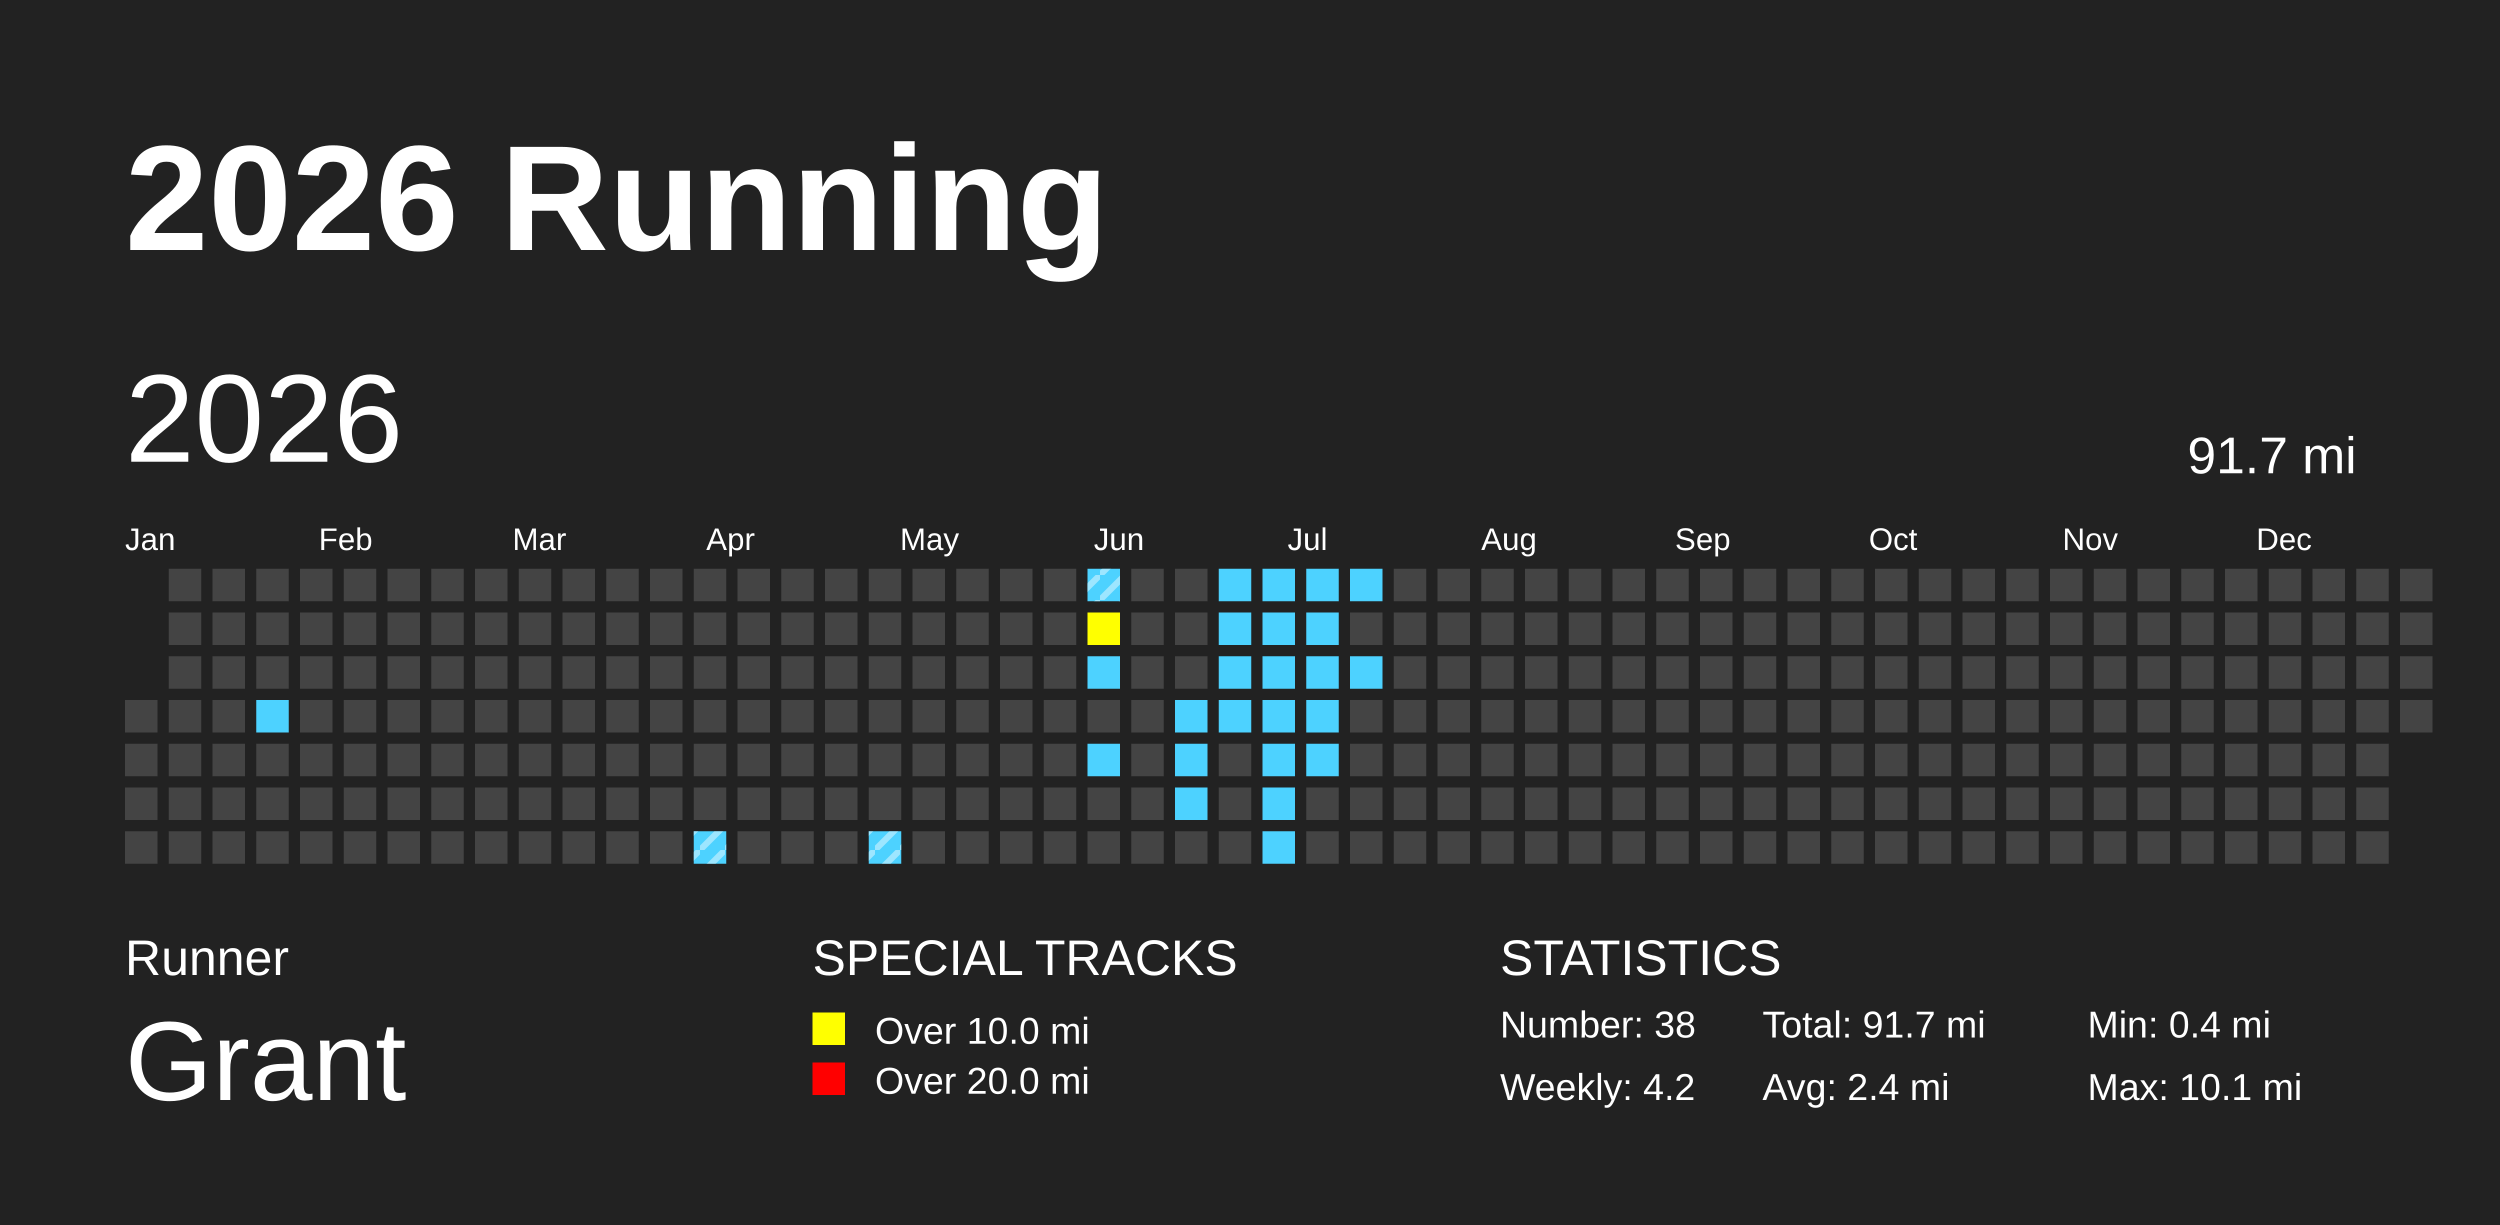
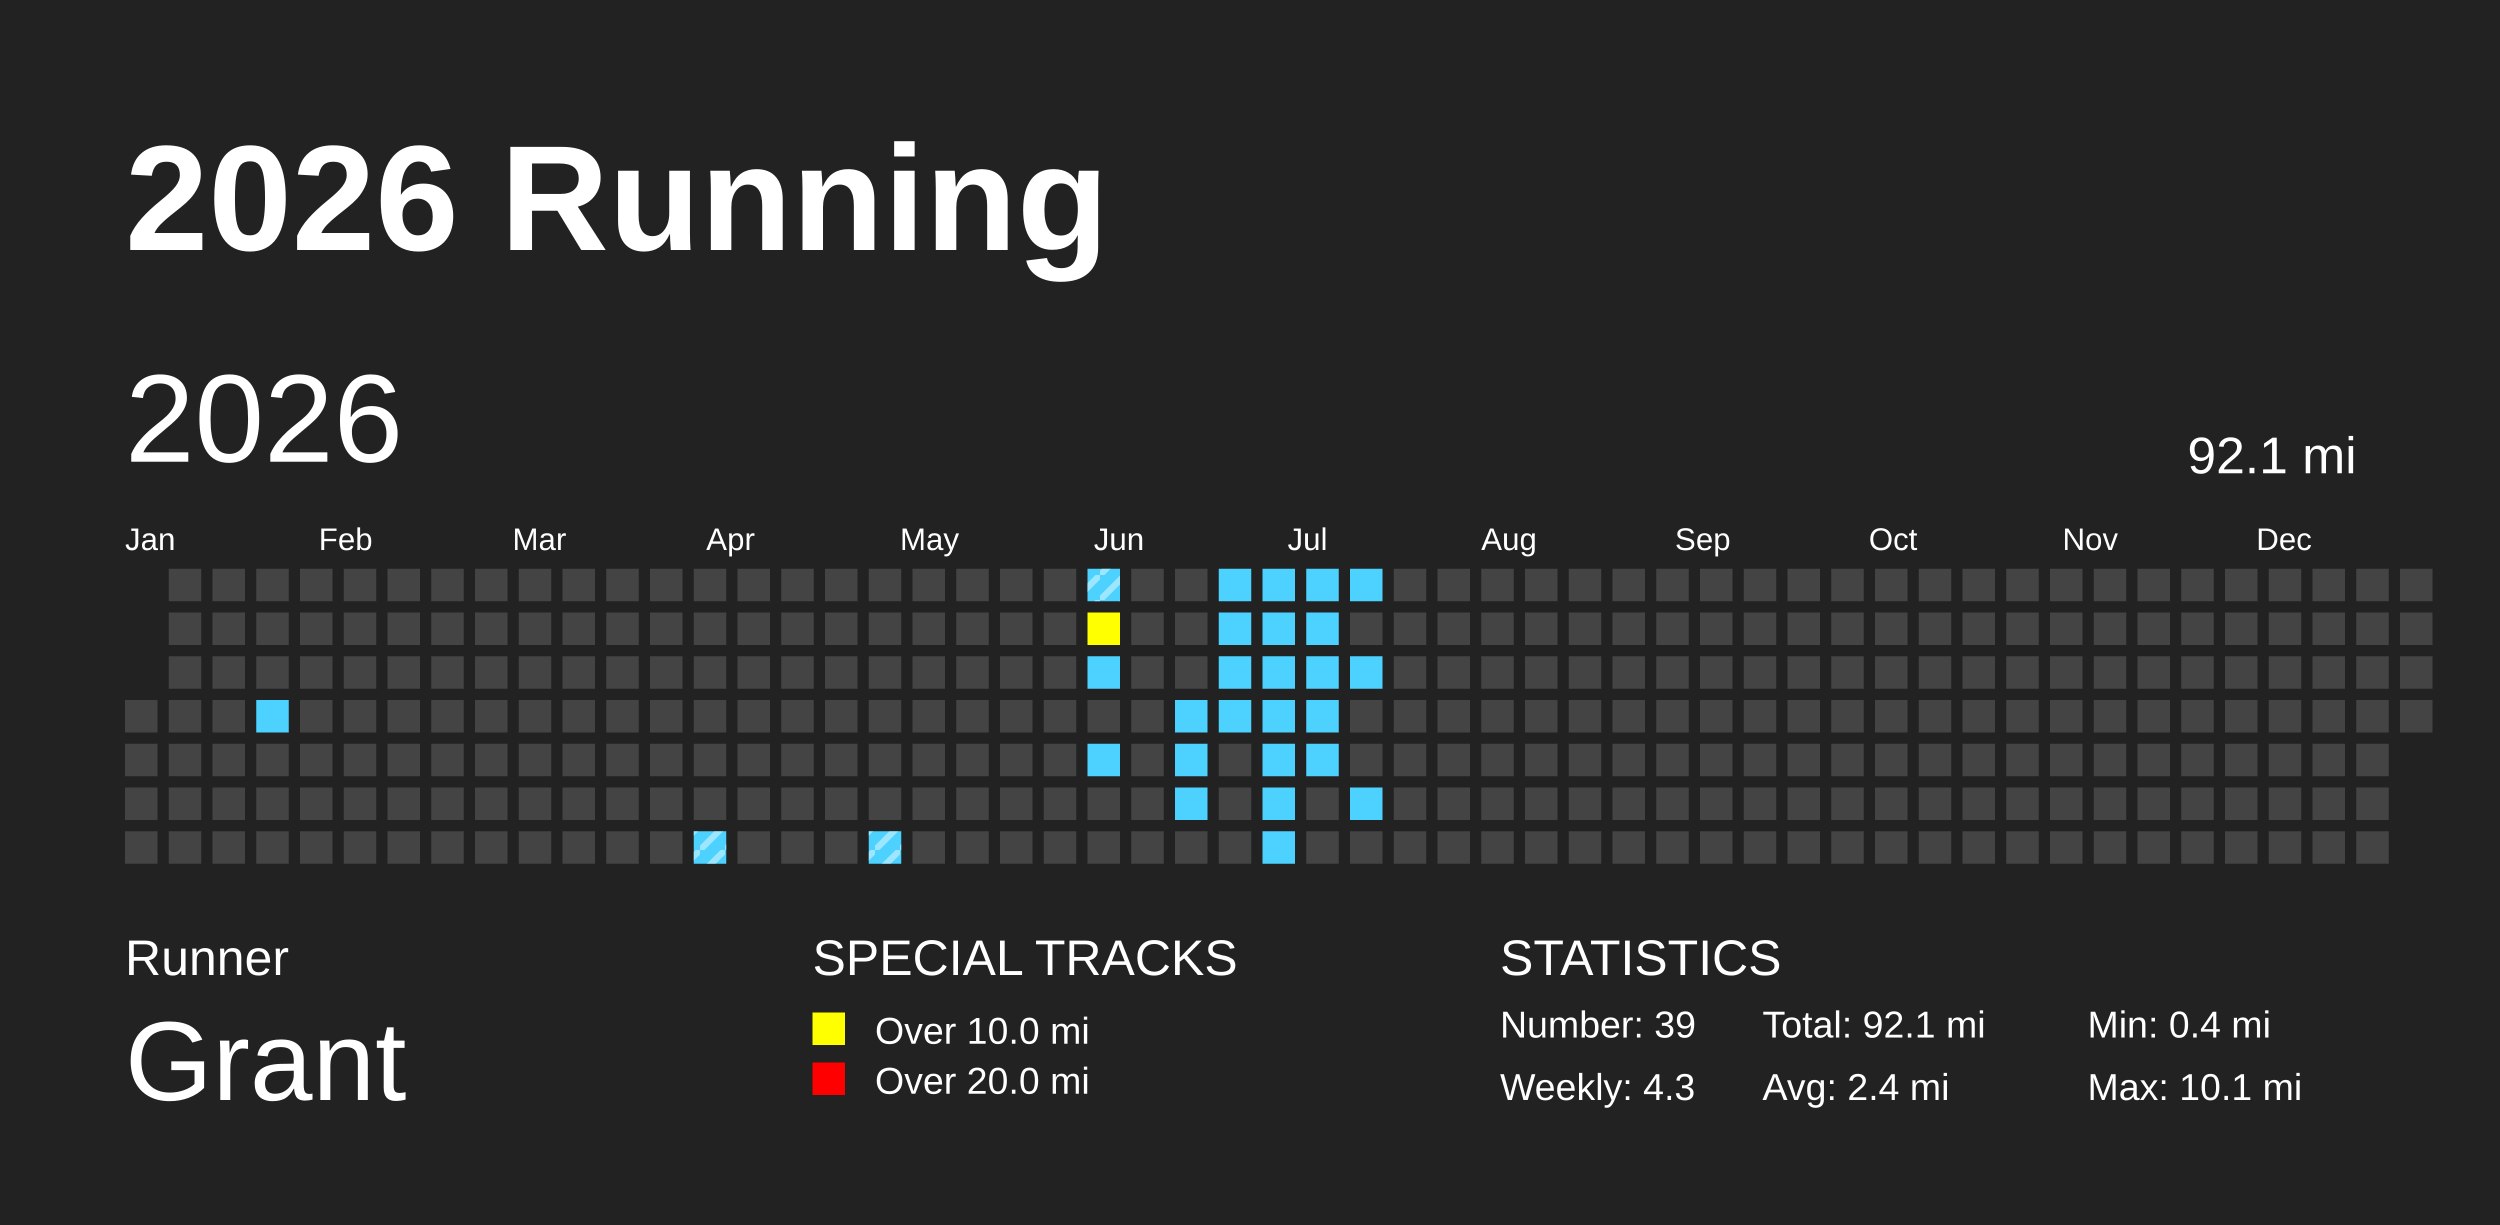
<svg xmlns="http://www.w3.org/2000/svg" baseProfile="full" height="98mm" version="1.1" viewBox="0,0,200,98" width="200mm">
  <defs>
    <pattern height="2" id="indoor-stripe" patternUnits="userSpaceOnUse" width="2">
      <line stroke="white" stroke-opacity="0.45" stroke-width="0.5" x1="0" x2="2" y1="2" y2="0" />
    </pattern>
  </defs>
  <rect fill="#222222" height="98" width="200" x="0" y="0" />
  <text fill="#FFFFFF" style="font-size:12px; font-family:Arial; font-weight:bold;" x="10" y="20">2026 Running</text>
  <text fill="#FFFFFF" style="font-size:4px; font-family:Arial" x="10" y="78">Runner</text>
  <text fill="#FFFFFF" style="font-size:9px; font-family:Arial" x="10" y="88">Grant</text>
  <text fill="#FFFFFF" style="font-size:4px; font-family:Arial" x="65" y="78">SPECIAL TRACKS</text>
  <rect fill="yellow" height="2.6" width="2.6" x="65" y="81" />
  <text fill="#FFFFFF" style="font-size:3px; font-family:Arial" x="70" y="83.5">Over 10.0 mi</text>
  <rect fill="red" height="2.6" width="2.6" x="65" y="85" />
  <text fill="#FFFFFF" style="font-size:3px; font-family:Arial" x="70" y="87.5">Over 20.0 mi</text>
  <text fill="#FFFFFF" style="font-size:4px; font-family:Arial" x="120" y="78">STATISTICS</text>
-   <text fill="#FFFFFF" style="font-size:3px; font-family:Arial" x="120" y="83">Number: 38</text>
-   <text fill="#FFFFFF" style="font-size:3px; font-family:Arial" x="120" y="88">Weekly: 4.2</text>
-   <text fill="#FFFFFF" style="font-size:3px; font-family:Arial" x="141" y="83">Total: 91.7 mi</text>
+   <text fill="#FFFFFF" style="font-size:3px; font-family:Arial" x="120" y="83">Number: 39</text>
+   <text fill="#FFFFFF" style="font-size:3px; font-family:Arial" x="120" y="88">Weekly: 4.3</text>
+   <text fill="#FFFFFF" style="font-size:3px; font-family:Arial" x="141" y="83">Total: 92.1 mi</text>
  <text fill="#FFFFFF" style="font-size:3px; font-family:Arial" x="141" y="88">Avg: 2.4 mi</text>
  <text fill="#FFFFFF" style="font-size:3px; font-family:Arial" x="167" y="83">Min: 0.4 mi</text>
  <text fill="#FFFFFF" style="font-size:3px; font-family:Arial" x="167" y="88">Max: 10.1 mi</text>
  <text dominant-baseline="hanging" fill="#FFFFFF" style="font-size:10.0px; font-family:Arial;" x="10" y="30">2026</text>
-   <text dominant-baseline="hanging" fill="#FFFFFF" style="font-size:4.125px; font-family:Arial;" x="175" y="35">91.7 mi</text>
+   <text dominant-baseline="hanging" fill="#FFFFFF" style="font-size:4.125px; font-family:Arial;" x="175" y="35">92.1 mi</text>
  <text fill="#FFFFFF" style="font-size:2.5px; font-family:Arial" x="10.0" y="44">Jan</text>
  <text fill="#FFFFFF" style="font-size:2.5px; font-family:Arial" x="25.5" y="44">Feb</text>
  <text fill="#FFFFFF" style="font-size:2.5px; font-family:Arial" x="41.0" y="44">Mar</text>
  <text fill="#FFFFFF" style="font-size:2.5px; font-family:Arial" x="56.5" y="44">Apr</text>
  <text fill="#FFFFFF" style="font-size:2.5px; font-family:Arial" x="72.0" y="44">May</text>
  <text fill="#FFFFFF" style="font-size:2.5px; font-family:Arial" x="87.5" y="44">Jun</text>
  <text fill="#FFFFFF" style="font-size:2.5px; font-family:Arial" x="103.0" y="44">Jul</text>
  <text fill="#FFFFFF" style="font-size:2.5px; font-family:Arial" x="118.5" y="44">Aug</text>
  <text fill="#FFFFFF" style="font-size:2.5px; font-family:Arial" x="134.0" y="44">Sep</text>
  <text fill="#FFFFFF" style="font-size:2.5px; font-family:Arial" x="149.5" y="44">Oct</text>
  <text fill="#FFFFFF" style="font-size:2.5px; font-family:Arial" x="165.0" y="44">Nov</text>
  <text fill="#FFFFFF" style="font-size:2.5px; font-family:Arial" x="180.5" y="44">Dec</text>
  <rect fill="#444444" height="2.6" width="2.6" x="10.0" y="56.0" />
  <rect fill="#444444" height="2.6" width="2.6" x="10.0" y="59.5" />
  <rect fill="#444444" height="2.6" width="2.6" x="10.0" y="63.0" />
  <rect fill="#444444" height="2.6" width="2.6" x="10.0" y="66.5" />
  <rect fill="#444444" height="2.6" width="2.6" x="13.5" y="45.5" />
  <rect fill="#444444" height="2.6" width="2.6" x="13.5" y="49.0" />
  <rect fill="#444444" height="2.6" width="2.6" x="13.5" y="52.5" />
  <rect fill="#444444" height="2.6" width="2.6" x="13.5" y="56.0" />
  <rect fill="#444444" height="2.6" width="2.6" x="13.5" y="59.5" />
  <rect fill="#444444" height="2.6" width="2.6" x="13.5" y="63.0" />
  <rect fill="#444444" height="2.6" width="2.6" x="13.5" y="66.5" />
  <rect fill="#444444" height="2.6" width="2.6" x="17.0" y="45.5" />
  <rect fill="#444444" height="2.6" width="2.6" x="17.0" y="49.0" />
  <rect fill="#444444" height="2.6" width="2.6" x="17.0" y="52.5" />
  <rect fill="#444444" height="2.6" width="2.6" x="17.0" y="56.0" />
  <rect fill="#444444" height="2.6" width="2.6" x="17.0" y="59.5" />
  <rect fill="#444444" height="2.6" width="2.6" x="17.0" y="63.0" />
  <rect fill="#444444" height="2.6" width="2.6" x="17.0" y="66.5" />
  <rect fill="#444444" height="2.6" width="2.6" x="20.5" y="45.5" />
  <rect fill="#444444" height="2.6" width="2.6" x="20.5" y="49.0" />
  <rect fill="#444444" height="2.6" width="2.6" x="20.5" y="52.5" />
  <rect fill="#4DD2FF" height="2.6" width="2.6" x="20.5" y="56.0" />
  <rect fill="#444444" height="2.6" width="2.6" x="20.5" y="59.5" />
  <rect fill="#444444" height="2.6" width="2.6" x="20.5" y="63.0" />
  <rect fill="#444444" height="2.6" width="2.6" x="20.5" y="66.5" />
  <rect fill="#444444" height="2.6" width="2.6" x="24.0" y="45.5" />
  <rect fill="#444444" height="2.6" width="2.6" x="24.0" y="49.0" />
  <rect fill="#444444" height="2.6" width="2.6" x="24.0" y="52.5" />
  <rect fill="#444444" height="2.6" width="2.6" x="24.0" y="56.0" />
  <rect fill="#444444" height="2.6" width="2.6" x="24.0" y="59.5" />
  <rect fill="#444444" height="2.6" width="2.6" x="24.0" y="63.0" />
  <rect fill="#444444" height="2.6" width="2.6" x="24.0" y="66.5" />
  <rect fill="#444444" height="2.6" width="2.6" x="27.5" y="45.5" />
  <rect fill="#444444" height="2.6" width="2.6" x="27.5" y="49.0" />
  <rect fill="#444444" height="2.6" width="2.6" x="27.5" y="52.5" />
  <rect fill="#444444" height="2.6" width="2.6" x="27.5" y="56.0" />
  <rect fill="#444444" height="2.6" width="2.6" x="27.5" y="59.5" />
  <rect fill="#444444" height="2.6" width="2.6" x="27.5" y="63.0" />
  <rect fill="#444444" height="2.6" width="2.6" x="27.5" y="66.5" />
  <rect fill="#444444" height="2.6" width="2.6" x="31.0" y="45.5" />
  <rect fill="#444444" height="2.6" width="2.6" x="31.0" y="49.0" />
  <rect fill="#444444" height="2.6" width="2.6" x="31.0" y="52.5" />
  <rect fill="#444444" height="2.6" width="2.6" x="31.0" y="56.0" />
  <rect fill="#444444" height="2.6" width="2.6" x="31.0" y="59.5" />
  <rect fill="#444444" height="2.6" width="2.6" x="31.0" y="63.0" />
  <rect fill="#444444" height="2.6" width="2.6" x="31.0" y="66.5" />
  <rect fill="#444444" height="2.6" width="2.6" x="34.5" y="45.5" />
  <rect fill="#444444" height="2.6" width="2.6" x="34.5" y="49.0" />
  <rect fill="#444444" height="2.6" width="2.6" x="34.5" y="52.5" />
  <rect fill="#444444" height="2.6" width="2.6" x="34.5" y="56.0" />
  <rect fill="#444444" height="2.6" width="2.6" x="34.5" y="59.5" />
  <rect fill="#444444" height="2.6" width="2.6" x="34.5" y="63.0" />
  <rect fill="#444444" height="2.6" width="2.6" x="34.5" y="66.5" />
  <rect fill="#444444" height="2.6" width="2.6" x="38.0" y="45.5" />
  <rect fill="#444444" height="2.6" width="2.6" x="38.0" y="49.0" />
  <rect fill="#444444" height="2.6" width="2.6" x="38.0" y="52.5" />
  <rect fill="#444444" height="2.6" width="2.6" x="38.0" y="56.0" />
  <rect fill="#444444" height="2.6" width="2.6" x="38.0" y="59.5" />
  <rect fill="#444444" height="2.6" width="2.6" x="38.0" y="63.0" />
  <rect fill="#444444" height="2.6" width="2.6" x="38.0" y="66.5" />
  <rect fill="#444444" height="2.6" width="2.6" x="41.5" y="45.5" />
  <rect fill="#444444" height="2.6" width="2.6" x="41.5" y="49.0" />
  <rect fill="#444444" height="2.6" width="2.6" x="41.5" y="52.5" />
  <rect fill="#444444" height="2.6" width="2.6" x="41.5" y="56.0" />
  <rect fill="#444444" height="2.6" width="2.6" x="41.5" y="59.5" />
  <rect fill="#444444" height="2.6" width="2.6" x="41.5" y="63.0" />
  <rect fill="#444444" height="2.6" width="2.6" x="41.5" y="66.5" />
  <rect fill="#444444" height="2.6" width="2.6" x="45.0" y="45.5" />
  <rect fill="#444444" height="2.6" width="2.6" x="45.0" y="49.0" />
  <rect fill="#444444" height="2.6" width="2.6" x="45.0" y="52.5" />
  <rect fill="#444444" height="2.6" width="2.6" x="45.0" y="56.0" />
  <rect fill="#444444" height="2.6" width="2.6" x="45.0" y="59.5" />
  <rect fill="#444444" height="2.6" width="2.6" x="45.0" y="63.0" />
  <rect fill="#444444" height="2.6" width="2.6" x="45.0" y="66.5" />
  <rect fill="#444444" height="2.6" width="2.6" x="48.5" y="45.5" />
  <rect fill="#444444" height="2.6" width="2.6" x="48.5" y="49.0" />
  <rect fill="#444444" height="2.6" width="2.6" x="48.5" y="52.5" />
  <rect fill="#444444" height="2.6" width="2.6" x="48.5" y="56.0" />
  <rect fill="#444444" height="2.6" width="2.6" x="48.5" y="59.5" />
  <rect fill="#444444" height="2.6" width="2.6" x="48.5" y="63.0" />
  <rect fill="#444444" height="2.6" width="2.6" x="48.5" y="66.5" />
  <rect fill="#444444" height="2.6" width="2.6" x="52.0" y="45.5" />
  <rect fill="#444444" height="2.6" width="2.6" x="52.0" y="49.0" />
  <rect fill="#444444" height="2.6" width="2.6" x="52.0" y="52.5" />
  <rect fill="#444444" height="2.6" width="2.6" x="52.0" y="56.0" />
  <rect fill="#444444" height="2.6" width="2.6" x="52.0" y="59.5" />
  <rect fill="#444444" height="2.6" width="2.6" x="52.0" y="63.0" />
  <rect fill="#444444" height="2.6" width="2.6" x="52.0" y="66.5" />
  <rect fill="#444444" height="2.6" width="2.6" x="55.5" y="45.5" />
  <rect fill="#444444" height="2.6" width="2.6" x="55.5" y="49.0" />
  <rect fill="#444444" height="2.6" width="2.6" x="55.5" y="52.5" />
  <rect fill="#444444" height="2.6" width="2.6" x="55.5" y="56.0" />
  <rect fill="#444444" height="2.6" width="2.6" x="55.5" y="59.5" />
  <rect fill="#444444" height="2.6" width="2.6" x="55.5" y="63.0" />
  <rect fill="#4DD2FF" height="2.6" width="2.6" x="55.5" y="66.5" />
  <rect fill="url(#indoor-stripe)" height="2.6" style="pointer-events: none;" width="2.6" x="55.5" y="66.5" />
  <rect fill="#444444" height="2.6" width="2.6" x="59.0" y="45.5" />
  <rect fill="#444444" height="2.6" width="2.6" x="59.0" y="49.0" />
  <rect fill="#444444" height="2.6" width="2.6" x="59.0" y="52.5" />
  <rect fill="#444444" height="2.6" width="2.6" x="59.0" y="56.0" />
  <rect fill="#444444" height="2.6" width="2.6" x="59.0" y="59.5" />
  <rect fill="#444444" height="2.6" width="2.6" x="59.0" y="63.0" />
  <rect fill="#444444" height="2.6" width="2.6" x="59.0" y="66.5" />
  <rect fill="#444444" height="2.6" width="2.6" x="62.5" y="45.5" />
  <rect fill="#444444" height="2.6" width="2.6" x="62.5" y="49.0" />
  <rect fill="#444444" height="2.6" width="2.6" x="62.5" y="52.5" />
  <rect fill="#444444" height="2.6" width="2.6" x="62.5" y="56.0" />
  <rect fill="#444444" height="2.6" width="2.6" x="62.5" y="59.5" />
  <rect fill="#444444" height="2.6" width="2.6" x="62.5" y="63.0" />
  <rect fill="#444444" height="2.6" width="2.6" x="62.5" y="66.5" />
  <rect fill="#444444" height="2.6" width="2.6" x="66.0" y="45.5" />
  <rect fill="#444444" height="2.6" width="2.6" x="66.0" y="49.0" />
  <rect fill="#444444" height="2.6" width="2.6" x="66.0" y="52.5" />
  <rect fill="#444444" height="2.6" width="2.6" x="66.0" y="56.0" />
  <rect fill="#444444" height="2.6" width="2.6" x="66.0" y="59.5" />
  <rect fill="#444444" height="2.6" width="2.6" x="66.0" y="63.0" />
  <rect fill="#444444" height="2.6" width="2.6" x="66.0" y="66.5" />
  <rect fill="#444444" height="2.6" width="2.6" x="69.5" y="45.5" />
  <rect fill="#444444" height="2.6" width="2.6" x="69.5" y="49.0" />
  <rect fill="#444444" height="2.6" width="2.6" x="69.5" y="52.5" />
  <rect fill="#444444" height="2.6" width="2.6" x="69.5" y="56.0" />
  <rect fill="#444444" height="2.6" width="2.6" x="69.5" y="59.5" />
  <rect fill="#444444" height="2.6" width="2.6" x="69.5" y="63.0" />
  <rect fill="#4DD2FF" height="2.6" width="2.6" x="69.5" y="66.5" />
  <rect fill="url(#indoor-stripe)" height="2.6" style="pointer-events: none;" width="2.6" x="69.5" y="66.5" />
  <rect fill="#444444" height="2.6" width="2.6" x="73.0" y="45.5" />
  <rect fill="#444444" height="2.6" width="2.6" x="73.0" y="49.0" />
  <rect fill="#444444" height="2.6" width="2.6" x="73.0" y="52.5" />
  <rect fill="#444444" height="2.6" width="2.6" x="73.0" y="56.0" />
  <rect fill="#444444" height="2.6" width="2.6" x="73.0" y="59.5" />
  <rect fill="#444444" height="2.6" width="2.6" x="73.0" y="63.0" />
  <rect fill="#444444" height="2.6" width="2.6" x="73.0" y="66.5" />
  <rect fill="#444444" height="2.6" width="2.6" x="76.5" y="45.5" />
  <rect fill="#444444" height="2.6" width="2.6" x="76.5" y="49.0" />
  <rect fill="#444444" height="2.6" width="2.6" x="76.5" y="52.5" />
  <rect fill="#444444" height="2.6" width="2.6" x="76.5" y="56.0" />
  <rect fill="#444444" height="2.6" width="2.6" x="76.5" y="59.5" />
  <rect fill="#444444" height="2.6" width="2.6" x="76.5" y="63.0" />
  <rect fill="#444444" height="2.6" width="2.6" x="76.5" y="66.5" />
  <rect fill="#444444" height="2.6" width="2.6" x="80.0" y="45.5" />
  <rect fill="#444444" height="2.6" width="2.6" x="80.0" y="49.0" />
  <rect fill="#444444" height="2.6" width="2.6" x="80.0" y="52.5" />
  <rect fill="#444444" height="2.6" width="2.6" x="80.0" y="56.0" />
  <rect fill="#444444" height="2.6" width="2.6" x="80.0" y="59.5" />
  <rect fill="#444444" height="2.6" width="2.6" x="80.0" y="63.0" />
  <rect fill="#444444" height="2.6" width="2.6" x="80.0" y="66.5" />
  <rect fill="#444444" height="2.6" width="2.6" x="83.5" y="45.5" />
  <rect fill="#444444" height="2.6" width="2.6" x="83.5" y="49.0" />
  <rect fill="#444444" height="2.6" width="2.6" x="83.5" y="52.5" />
  <rect fill="#444444" height="2.6" width="2.6" x="83.5" y="56.0" />
  <rect fill="#444444" height="2.6" width="2.6" x="83.5" y="59.5" />
  <rect fill="#444444" height="2.6" width="2.6" x="83.5" y="63.0" />
  <rect fill="#444444" height="2.6" width="2.6" x="83.5" y="66.5" />
  <rect fill="#4DD2FF" height="2.6" width="2.6" x="87.0" y="45.5" />
  <rect fill="url(#indoor-stripe)" height="2.6" style="pointer-events: none;" width="2.6" x="87.0" y="45.5" />
  <rect fill="yellow" height="2.6" width="2.6" x="87.0" y="49.0" />
  <rect fill="#4DD2FF" height="2.6" width="2.6" x="87.0" y="52.5" />
  <rect fill="#444444" height="2.6" width="2.6" x="87.0" y="56.0" />
  <rect fill="#4DD2FF" height="2.6" width="2.6" x="87.0" y="59.5" />
  <rect fill="#444444" height="2.6" width="2.6" x="87.0" y="63.0" />
  <rect fill="#444444" height="2.6" width="2.6" x="87.0" y="66.5" />
  <rect fill="#444444" height="2.6" width="2.6" x="90.5" y="45.5" />
  <rect fill="#444444" height="2.6" width="2.6" x="90.5" y="49.0" />
  <rect fill="#444444" height="2.6" width="2.6" x="90.5" y="52.5" />
  <rect fill="#444444" height="2.6" width="2.6" x="90.5" y="56.0" />
  <rect fill="#444444" height="2.6" width="2.6" x="90.5" y="59.5" />
  <rect fill="#444444" height="2.6" width="2.6" x="90.5" y="63.0" />
  <rect fill="#444444" height="2.6" width="2.6" x="90.5" y="66.5" />
  <rect fill="#444444" height="2.6" width="2.6" x="94.0" y="45.5" />
  <rect fill="#444444" height="2.6" width="2.6" x="94.0" y="49.0" />
  <rect fill="#444444" height="2.6" width="2.6" x="94.0" y="52.5" />
  <rect fill="#4DD2FF" height="2.6" width="2.6" x="94.0" y="56.0" />
  <rect fill="#4DD2FF" height="2.6" width="2.6" x="94.0" y="59.5" />
  <rect fill="#4DD2FF" height="2.6" width="2.6" x="94.0" y="63.0" />
  <rect fill="#444444" height="2.6" width="2.6" x="94.0" y="66.5" />
  <rect fill="#4DD2FF" height="2.6" width="2.6" x="97.5" y="45.5" />
  <rect fill="#4DD2FF" height="2.6" width="2.6" x="97.5" y="49.0" />
  <rect fill="#4DD2FF" height="2.6" width="2.6" x="97.5" y="52.5" />
  <rect fill="#4DD2FF" height="2.6" width="2.6" x="97.5" y="56.0" />
  <rect fill="#444444" height="2.6" width="2.6" x="97.5" y="59.5" />
  <rect fill="#444444" height="2.6" width="2.6" x="97.5" y="63.0" />
  <rect fill="#444444" height="2.6" width="2.6" x="97.5" y="66.5" />
  <rect fill="#4DD2FF" height="2.6" width="2.6" x="101.0" y="45.5" />
  <rect fill="#4DD2FF" height="2.6" width="2.6" x="101.0" y="49.0" />
  <rect fill="#4DD2FF" height="2.6" width="2.6" x="101.0" y="52.5" />
  <rect fill="#4DD2FF" height="2.6" width="2.6" x="101.0" y="56.0" />
  <rect fill="#4DD2FF" height="2.6" width="2.6" x="101.0" y="59.5" />
  <rect fill="#4DD2FF" height="2.6" width="2.6" x="101.0" y="63.0" />
  <rect fill="#4DD2FF" height="2.6" width="2.6" x="101.0" y="66.5" />
  <rect fill="#4DD2FF" height="2.6" width="2.6" x="104.5" y="45.5" />
  <rect fill="#4DD2FF" height="2.6" width="2.6" x="104.5" y="49.0" />
  <rect fill="#4DD2FF" height="2.6" width="2.6" x="104.5" y="52.5" />
  <rect fill="#4DD2FF" height="2.6" width="2.6" x="104.5" y="56.0" />
  <rect fill="#4DD2FF" height="2.6" width="2.6" x="104.5" y="59.5" />
  <rect fill="#444444" height="2.6" width="2.6" x="104.5" y="63.0" />
  <rect fill="#444444" height="2.6" width="2.6" x="104.5" y="66.5" />
  <rect fill="#4DD2FF" height="2.6" width="2.6" x="108.0" y="45.5" />
  <rect fill="#444444" height="2.6" width="2.6" x="108.0" y="49.0" />
  <rect fill="#4DD2FF" height="2.6" width="2.6" x="108.0" y="52.5" />
  <rect fill="#444444" height="2.6" width="2.6" x="108.0" y="56.0" />
  <rect fill="#444444" height="2.6" width="2.6" x="108.0" y="59.5" />
-   <rect fill="#444444" height="2.6" width="2.6" x="108.0" y="63.0" />
+   <rect fill="#4DD2FF" height="2.6" width="2.6" x="108.0" y="63.0" />
  <rect fill="#444444" height="2.6" width="2.6" x="108.0" y="66.5" />
  <rect fill="#444444" height="2.6" width="2.6" x="111.5" y="45.5" />
  <rect fill="#444444" height="2.6" width="2.6" x="111.5" y="49.0" />
  <rect fill="#444444" height="2.6" width="2.6" x="111.5" y="52.5" />
  <rect fill="#444444" height="2.6" width="2.6" x="111.5" y="56.0" />
  <rect fill="#444444" height="2.6" width="2.6" x="111.5" y="59.5" />
  <rect fill="#444444" height="2.6" width="2.6" x="111.5" y="63.0" />
  <rect fill="#444444" height="2.6" width="2.6" x="111.5" y="66.5" />
  <rect fill="#444444" height="2.6" width="2.6" x="115.0" y="45.5" />
  <rect fill="#444444" height="2.6" width="2.6" x="115.0" y="49.0" />
  <rect fill="#444444" height="2.6" width="2.6" x="115.0" y="52.5" />
  <rect fill="#444444" height="2.6" width="2.6" x="115.0" y="56.0" />
  <rect fill="#444444" height="2.6" width="2.6" x="115.0" y="59.5" />
  <rect fill="#444444" height="2.6" width="2.6" x="115.0" y="63.0" />
  <rect fill="#444444" height="2.6" width="2.6" x="115.0" y="66.5" />
  <rect fill="#444444" height="2.6" width="2.6" x="118.5" y="45.5" />
  <rect fill="#444444" height="2.6" width="2.6" x="118.5" y="49.0" />
  <rect fill="#444444" height="2.6" width="2.6" x="118.5" y="52.5" />
  <rect fill="#444444" height="2.6" width="2.6" x="118.5" y="56.0" />
  <rect fill="#444444" height="2.6" width="2.6" x="118.5" y="59.5" />
  <rect fill="#444444" height="2.6" width="2.6" x="118.5" y="63.0" />
  <rect fill="#444444" height="2.6" width="2.6" x="118.5" y="66.5" />
  <rect fill="#444444" height="2.6" width="2.6" x="122.0" y="45.5" />
  <rect fill="#444444" height="2.6" width="2.6" x="122.0" y="49.0" />
  <rect fill="#444444" height="2.6" width="2.6" x="122.0" y="52.5" />
  <rect fill="#444444" height="2.6" width="2.6" x="122.0" y="56.0" />
  <rect fill="#444444" height="2.6" width="2.6" x="122.0" y="59.5" />
  <rect fill="#444444" height="2.6" width="2.6" x="122.0" y="63.0" />
  <rect fill="#444444" height="2.6" width="2.6" x="122.0" y="66.5" />
  <rect fill="#444444" height="2.6" width="2.6" x="125.5" y="45.5" />
  <rect fill="#444444" height="2.6" width="2.6" x="125.5" y="49.0" />
  <rect fill="#444444" height="2.6" width="2.6" x="125.5" y="52.5" />
  <rect fill="#444444" height="2.6" width="2.6" x="125.5" y="56.0" />
  <rect fill="#444444" height="2.6" width="2.6" x="125.5" y="59.5" />
  <rect fill="#444444" height="2.6" width="2.6" x="125.5" y="63.0" />
  <rect fill="#444444" height="2.6" width="2.6" x="125.5" y="66.5" />
  <rect fill="#444444" height="2.6" width="2.6" x="129.0" y="45.5" />
  <rect fill="#444444" height="2.6" width="2.6" x="129.0" y="49.0" />
  <rect fill="#444444" height="2.6" width="2.6" x="129.0" y="52.5" />
  <rect fill="#444444" height="2.6" width="2.6" x="129.0" y="56.0" />
  <rect fill="#444444" height="2.6" width="2.6" x="129.0" y="59.5" />
  <rect fill="#444444" height="2.6" width="2.6" x="129.0" y="63.0" />
  <rect fill="#444444" height="2.6" width="2.6" x="129.0" y="66.5" />
  <rect fill="#444444" height="2.6" width="2.6" x="132.5" y="45.5" />
  <rect fill="#444444" height="2.6" width="2.6" x="132.5" y="49.0" />
  <rect fill="#444444" height="2.6" width="2.6" x="132.5" y="52.5" />
  <rect fill="#444444" height="2.6" width="2.6" x="132.5" y="56.0" />
  <rect fill="#444444" height="2.6" width="2.6" x="132.5" y="59.5" />
  <rect fill="#444444" height="2.6" width="2.6" x="132.5" y="63.0" />
  <rect fill="#444444" height="2.6" width="2.6" x="132.5" y="66.5" />
  <rect fill="#444444" height="2.6" width="2.6" x="136.0" y="45.5" />
  <rect fill="#444444" height="2.6" width="2.6" x="136.0" y="49.0" />
  <rect fill="#444444" height="2.6" width="2.6" x="136.0" y="52.5" />
  <rect fill="#444444" height="2.6" width="2.6" x="136.0" y="56.0" />
  <rect fill="#444444" height="2.6" width="2.6" x="136.0" y="59.5" />
  <rect fill="#444444" height="2.6" width="2.6" x="136.0" y="63.0" />
  <rect fill="#444444" height="2.6" width="2.6" x="136.0" y="66.5" />
  <rect fill="#444444" height="2.6" width="2.6" x="139.5" y="45.5" />
  <rect fill="#444444" height="2.6" width="2.6" x="139.5" y="49.0" />
  <rect fill="#444444" height="2.6" width="2.6" x="139.5" y="52.5" />
  <rect fill="#444444" height="2.6" width="2.6" x="139.5" y="56.0" />
  <rect fill="#444444" height="2.6" width="2.6" x="139.5" y="59.5" />
  <rect fill="#444444" height="2.6" width="2.6" x="139.5" y="63.0" />
  <rect fill="#444444" height="2.6" width="2.6" x="139.5" y="66.5" />
  <rect fill="#444444" height="2.6" width="2.6" x="143.0" y="45.5" />
  <rect fill="#444444" height="2.6" width="2.6" x="143.0" y="49.0" />
  <rect fill="#444444" height="2.6" width="2.6" x="143.0" y="52.5" />
  <rect fill="#444444" height="2.6" width="2.6" x="143.0" y="56.0" />
  <rect fill="#444444" height="2.6" width="2.6" x="143.0" y="59.5" />
  <rect fill="#444444" height="2.6" width="2.6" x="143.0" y="63.0" />
  <rect fill="#444444" height="2.6" width="2.6" x="143.0" y="66.5" />
  <rect fill="#444444" height="2.6" width="2.6" x="146.5" y="45.5" />
  <rect fill="#444444" height="2.6" width="2.6" x="146.5" y="49.0" />
  <rect fill="#444444" height="2.6" width="2.6" x="146.5" y="52.5" />
  <rect fill="#444444" height="2.6" width="2.6" x="146.5" y="56.0" />
  <rect fill="#444444" height="2.6" width="2.6" x="146.5" y="59.5" />
  <rect fill="#444444" height="2.6" width="2.6" x="146.5" y="63.0" />
  <rect fill="#444444" height="2.6" width="2.6" x="146.5" y="66.5" />
  <rect fill="#444444" height="2.6" width="2.6" x="150.0" y="45.5" />
  <rect fill="#444444" height="2.6" width="2.6" x="150.0" y="49.0" />
  <rect fill="#444444" height="2.6" width="2.6" x="150.0" y="52.5" />
  <rect fill="#444444" height="2.6" width="2.6" x="150.0" y="56.0" />
  <rect fill="#444444" height="2.6" width="2.6" x="150.0" y="59.5" />
  <rect fill="#444444" height="2.6" width="2.6" x="150.0" y="63.0" />
  <rect fill="#444444" height="2.6" width="2.6" x="150.0" y="66.5" />
  <rect fill="#444444" height="2.6" width="2.6" x="153.5" y="45.5" />
  <rect fill="#444444" height="2.6" width="2.6" x="153.5" y="49.0" />
  <rect fill="#444444" height="2.6" width="2.6" x="153.5" y="52.5" />
  <rect fill="#444444" height="2.6" width="2.6" x="153.5" y="56.0" />
  <rect fill="#444444" height="2.6" width="2.6" x="153.5" y="59.5" />
  <rect fill="#444444" height="2.6" width="2.6" x="153.5" y="63.0" />
  <rect fill="#444444" height="2.6" width="2.6" x="153.5" y="66.5" />
  <rect fill="#444444" height="2.6" width="2.6" x="157.0" y="45.5" />
  <rect fill="#444444" height="2.6" width="2.6" x="157.0" y="49.0" />
  <rect fill="#444444" height="2.6" width="2.6" x="157.0" y="52.5" />
  <rect fill="#444444" height="2.6" width="2.6" x="157.0" y="56.0" />
  <rect fill="#444444" height="2.6" width="2.6" x="157.0" y="59.5" />
  <rect fill="#444444" height="2.6" width="2.6" x="157.0" y="63.0" />
  <rect fill="#444444" height="2.6" width="2.6" x="157.0" y="66.5" />
  <rect fill="#444444" height="2.6" width="2.6" x="160.5" y="45.5" />
  <rect fill="#444444" height="2.6" width="2.6" x="160.5" y="49.0" />
  <rect fill="#444444" height="2.6" width="2.6" x="160.5" y="52.5" />
  <rect fill="#444444" height="2.6" width="2.6" x="160.5" y="56.0" />
  <rect fill="#444444" height="2.6" width="2.6" x="160.5" y="59.5" />
  <rect fill="#444444" height="2.6" width="2.6" x="160.5" y="63.0" />
  <rect fill="#444444" height="2.6" width="2.6" x="160.5" y="66.5" />
  <rect fill="#444444" height="2.6" width="2.6" x="164.0" y="45.5" />
  <rect fill="#444444" height="2.6" width="2.6" x="164.0" y="49.0" />
  <rect fill="#444444" height="2.6" width="2.6" x="164.0" y="52.5" />
  <rect fill="#444444" height="2.6" width="2.6" x="164.0" y="56.0" />
  <rect fill="#444444" height="2.6" width="2.6" x="164.0" y="59.5" />
  <rect fill="#444444" height="2.6" width="2.6" x="164.0" y="63.0" />
  <rect fill="#444444" height="2.6" width="2.6" x="164.0" y="66.5" />
  <rect fill="#444444" height="2.6" width="2.6" x="167.5" y="45.5" />
  <rect fill="#444444" height="2.6" width="2.6" x="167.5" y="49.0" />
  <rect fill="#444444" height="2.6" width="2.6" x="167.5" y="52.5" />
  <rect fill="#444444" height="2.6" width="2.6" x="167.5" y="56.0" />
  <rect fill="#444444" height="2.6" width="2.6" x="167.5" y="59.5" />
  <rect fill="#444444" height="2.6" width="2.6" x="167.5" y="63.0" />
  <rect fill="#444444" height="2.6" width="2.6" x="167.5" y="66.5" />
  <rect fill="#444444" height="2.6" width="2.6" x="171.0" y="45.5" />
  <rect fill="#444444" height="2.6" width="2.6" x="171.0" y="49.0" />
  <rect fill="#444444" height="2.6" width="2.6" x="171.0" y="52.5" />
  <rect fill="#444444" height="2.6" width="2.6" x="171.0" y="56.0" />
  <rect fill="#444444" height="2.6" width="2.6" x="171.0" y="59.5" />
  <rect fill="#444444" height="2.6" width="2.6" x="171.0" y="63.0" />
  <rect fill="#444444" height="2.6" width="2.6" x="171.0" y="66.5" />
  <rect fill="#444444" height="2.6" width="2.6" x="174.5" y="45.5" />
  <rect fill="#444444" height="2.6" width="2.6" x="174.5" y="49.0" />
  <rect fill="#444444" height="2.6" width="2.6" x="174.5" y="52.5" />
  <rect fill="#444444" height="2.6" width="2.6" x="174.5" y="56.0" />
  <rect fill="#444444" height="2.6" width="2.6" x="174.5" y="59.5" />
  <rect fill="#444444" height="2.6" width="2.6" x="174.5" y="63.0" />
  <rect fill="#444444" height="2.6" width="2.6" x="174.5" y="66.5" />
  <rect fill="#444444" height="2.6" width="2.6" x="178.0" y="45.5" />
  <rect fill="#444444" height="2.6" width="2.6" x="178.0" y="49.0" />
  <rect fill="#444444" height="2.6" width="2.6" x="178.0" y="52.5" />
  <rect fill="#444444" height="2.6" width="2.6" x="178.0" y="56.0" />
  <rect fill="#444444" height="2.6" width="2.6" x="178.0" y="59.5" />
  <rect fill="#444444" height="2.6" width="2.6" x="178.0" y="63.0" />
  <rect fill="#444444" height="2.6" width="2.6" x="178.0" y="66.5" />
  <rect fill="#444444" height="2.6" width="2.6" x="181.5" y="45.5" />
  <rect fill="#444444" height="2.6" width="2.6" x="181.5" y="49.0" />
  <rect fill="#444444" height="2.6" width="2.6" x="181.5" y="52.5" />
  <rect fill="#444444" height="2.6" width="2.6" x="181.5" y="56.0" />
  <rect fill="#444444" height="2.6" width="2.6" x="181.5" y="59.5" />
  <rect fill="#444444" height="2.6" width="2.6" x="181.5" y="63.0" />
  <rect fill="#444444" height="2.6" width="2.6" x="181.5" y="66.5" />
  <rect fill="#444444" height="2.6" width="2.6" x="185.0" y="45.5" />
  <rect fill="#444444" height="2.6" width="2.6" x="185.0" y="49.0" />
  <rect fill="#444444" height="2.6" width="2.6" x="185.0" y="52.5" />
  <rect fill="#444444" height="2.6" width="2.6" x="185.0" y="56.0" />
  <rect fill="#444444" height="2.6" width="2.6" x="185.0" y="59.5" />
  <rect fill="#444444" height="2.6" width="2.6" x="185.0" y="63.0" />
  <rect fill="#444444" height="2.6" width="2.6" x="185.0" y="66.5" />
  <rect fill="#444444" height="2.6" width="2.6" x="188.5" y="45.5" />
  <rect fill="#444444" height="2.6" width="2.6" x="188.5" y="49.0" />
  <rect fill="#444444" height="2.6" width="2.6" x="188.5" y="52.5" />
  <rect fill="#444444" height="2.6" width="2.6" x="188.5" y="56.0" />
  <rect fill="#444444" height="2.6" width="2.6" x="188.5" y="59.5" />
  <rect fill="#444444" height="2.6" width="2.6" x="188.5" y="63.0" />
  <rect fill="#444444" height="2.6" width="2.6" x="188.5" y="66.5" />
  <rect fill="#444444" height="2.6" width="2.6" x="192.0" y="45.5" />
  <rect fill="#444444" height="2.6" width="2.6" x="192.0" y="49.0" />
  <rect fill="#444444" height="2.6" width="2.6" x="192.0" y="52.5" />
  <rect fill="#444444" height="2.6" width="2.6" x="192.0" y="56.0" />
</svg>
